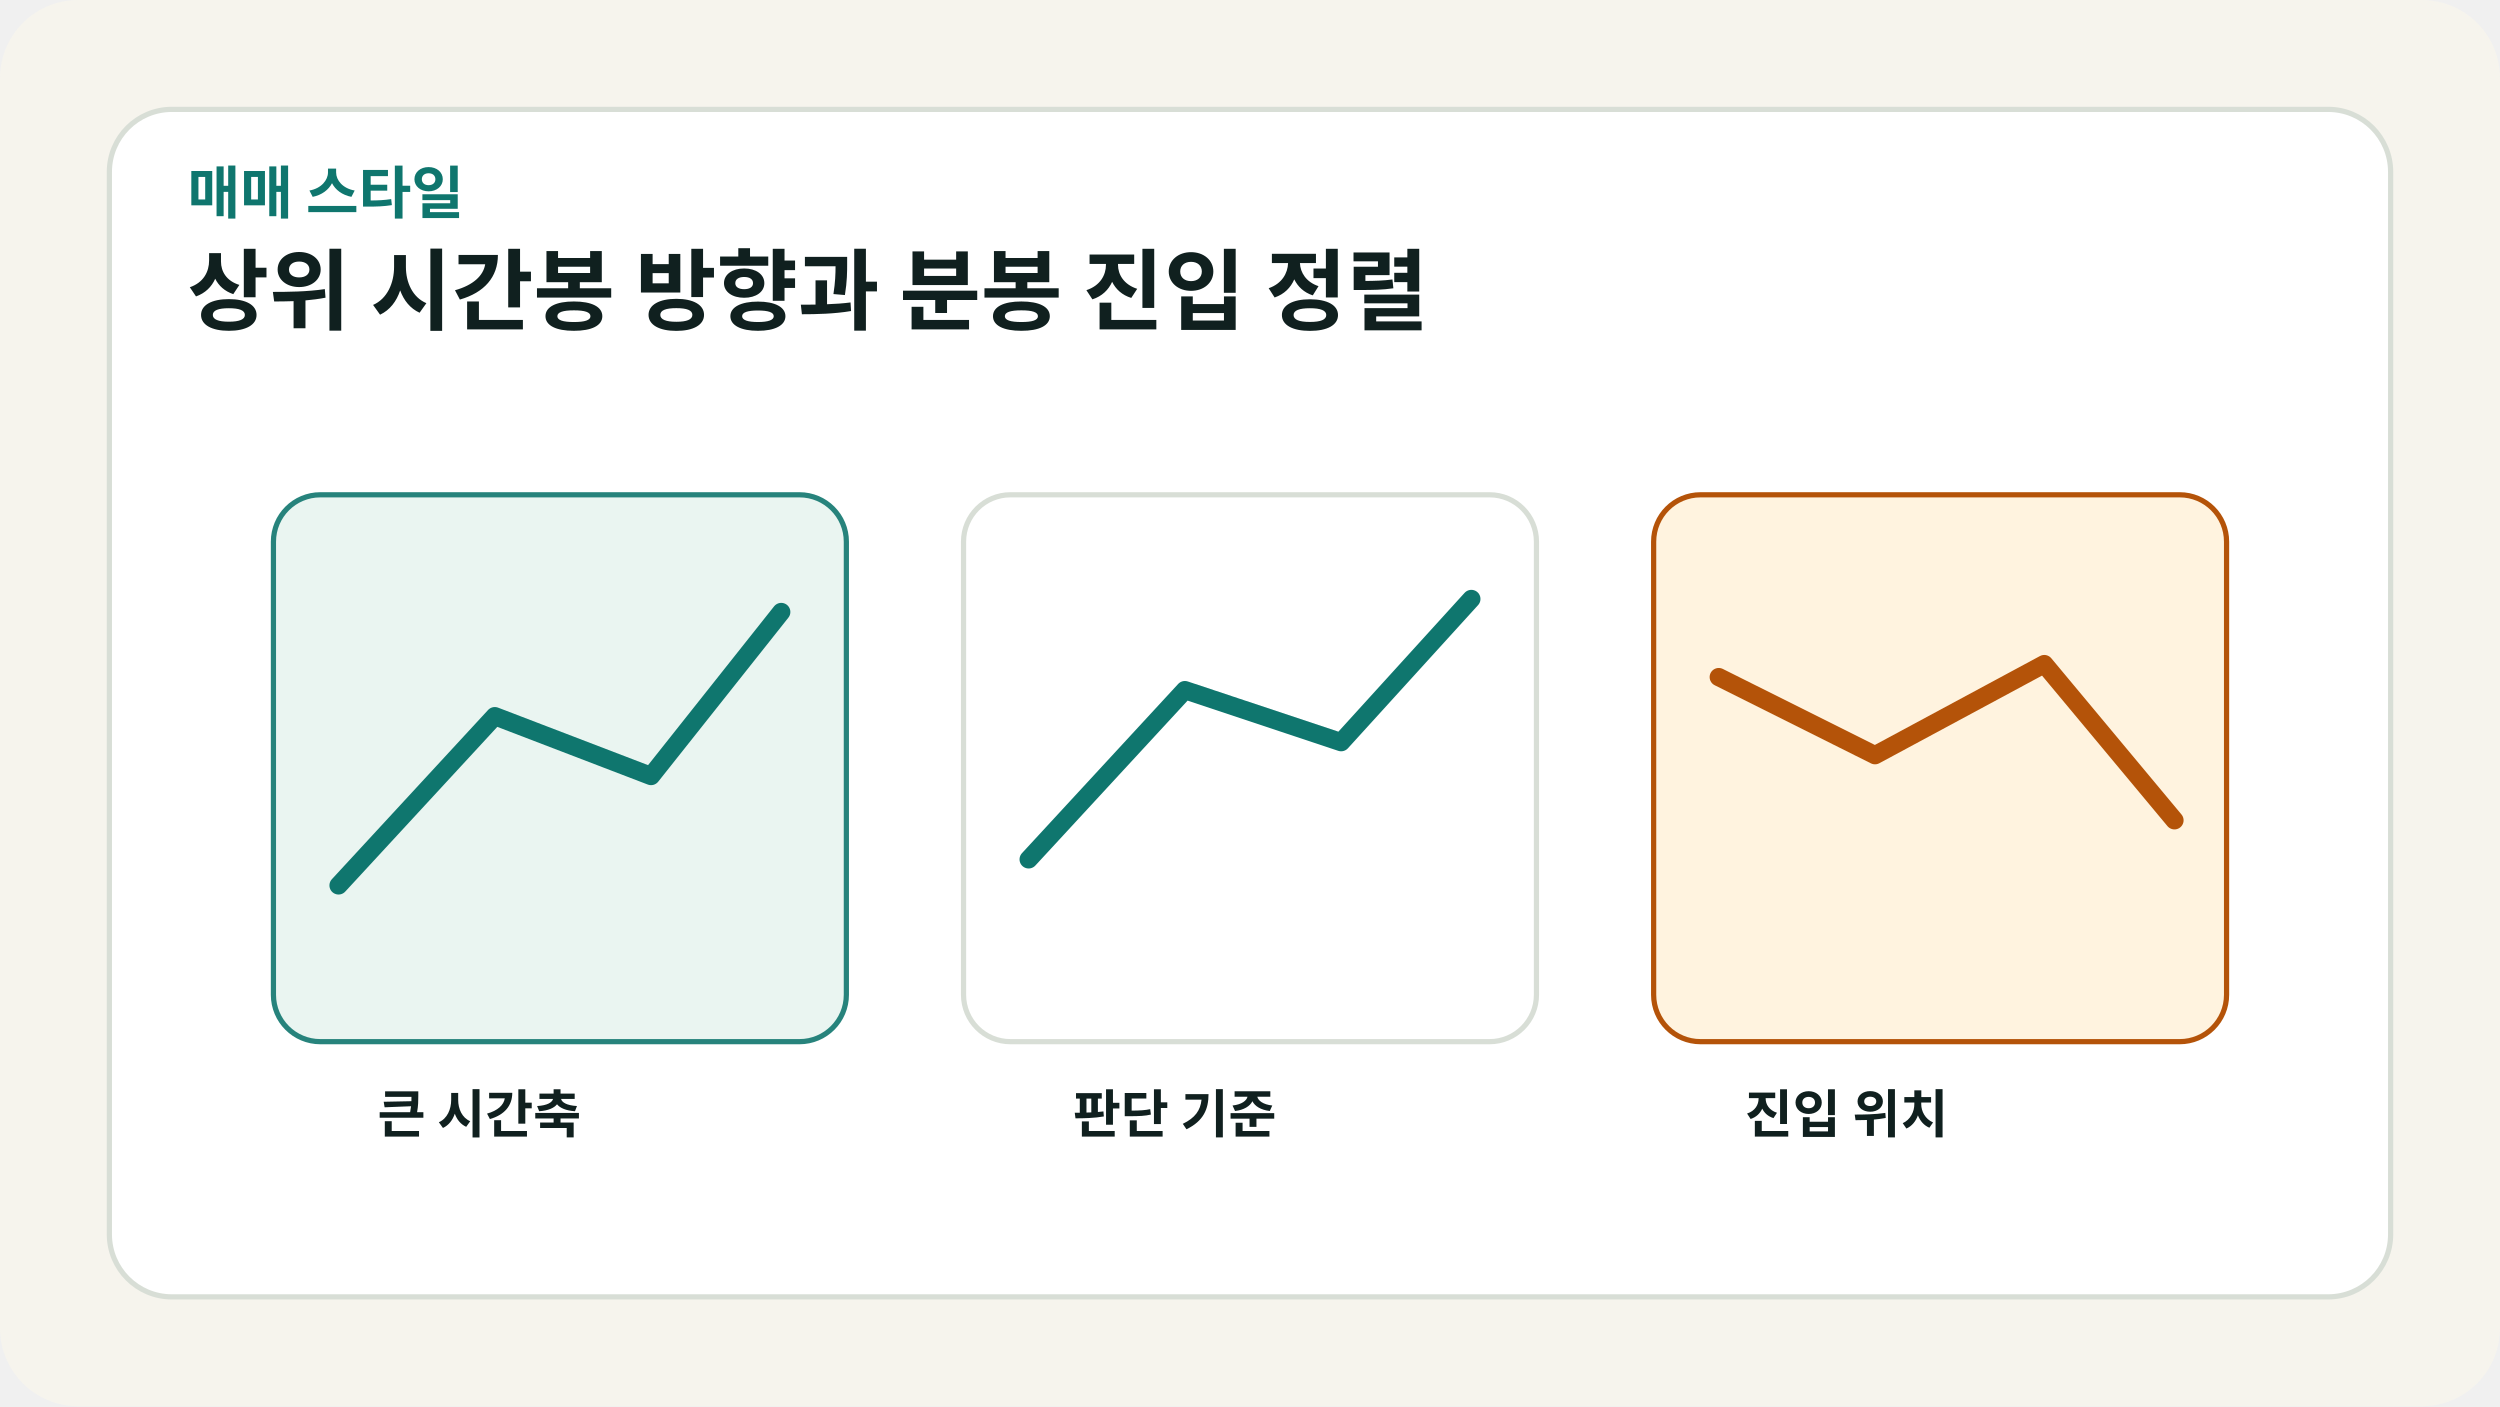
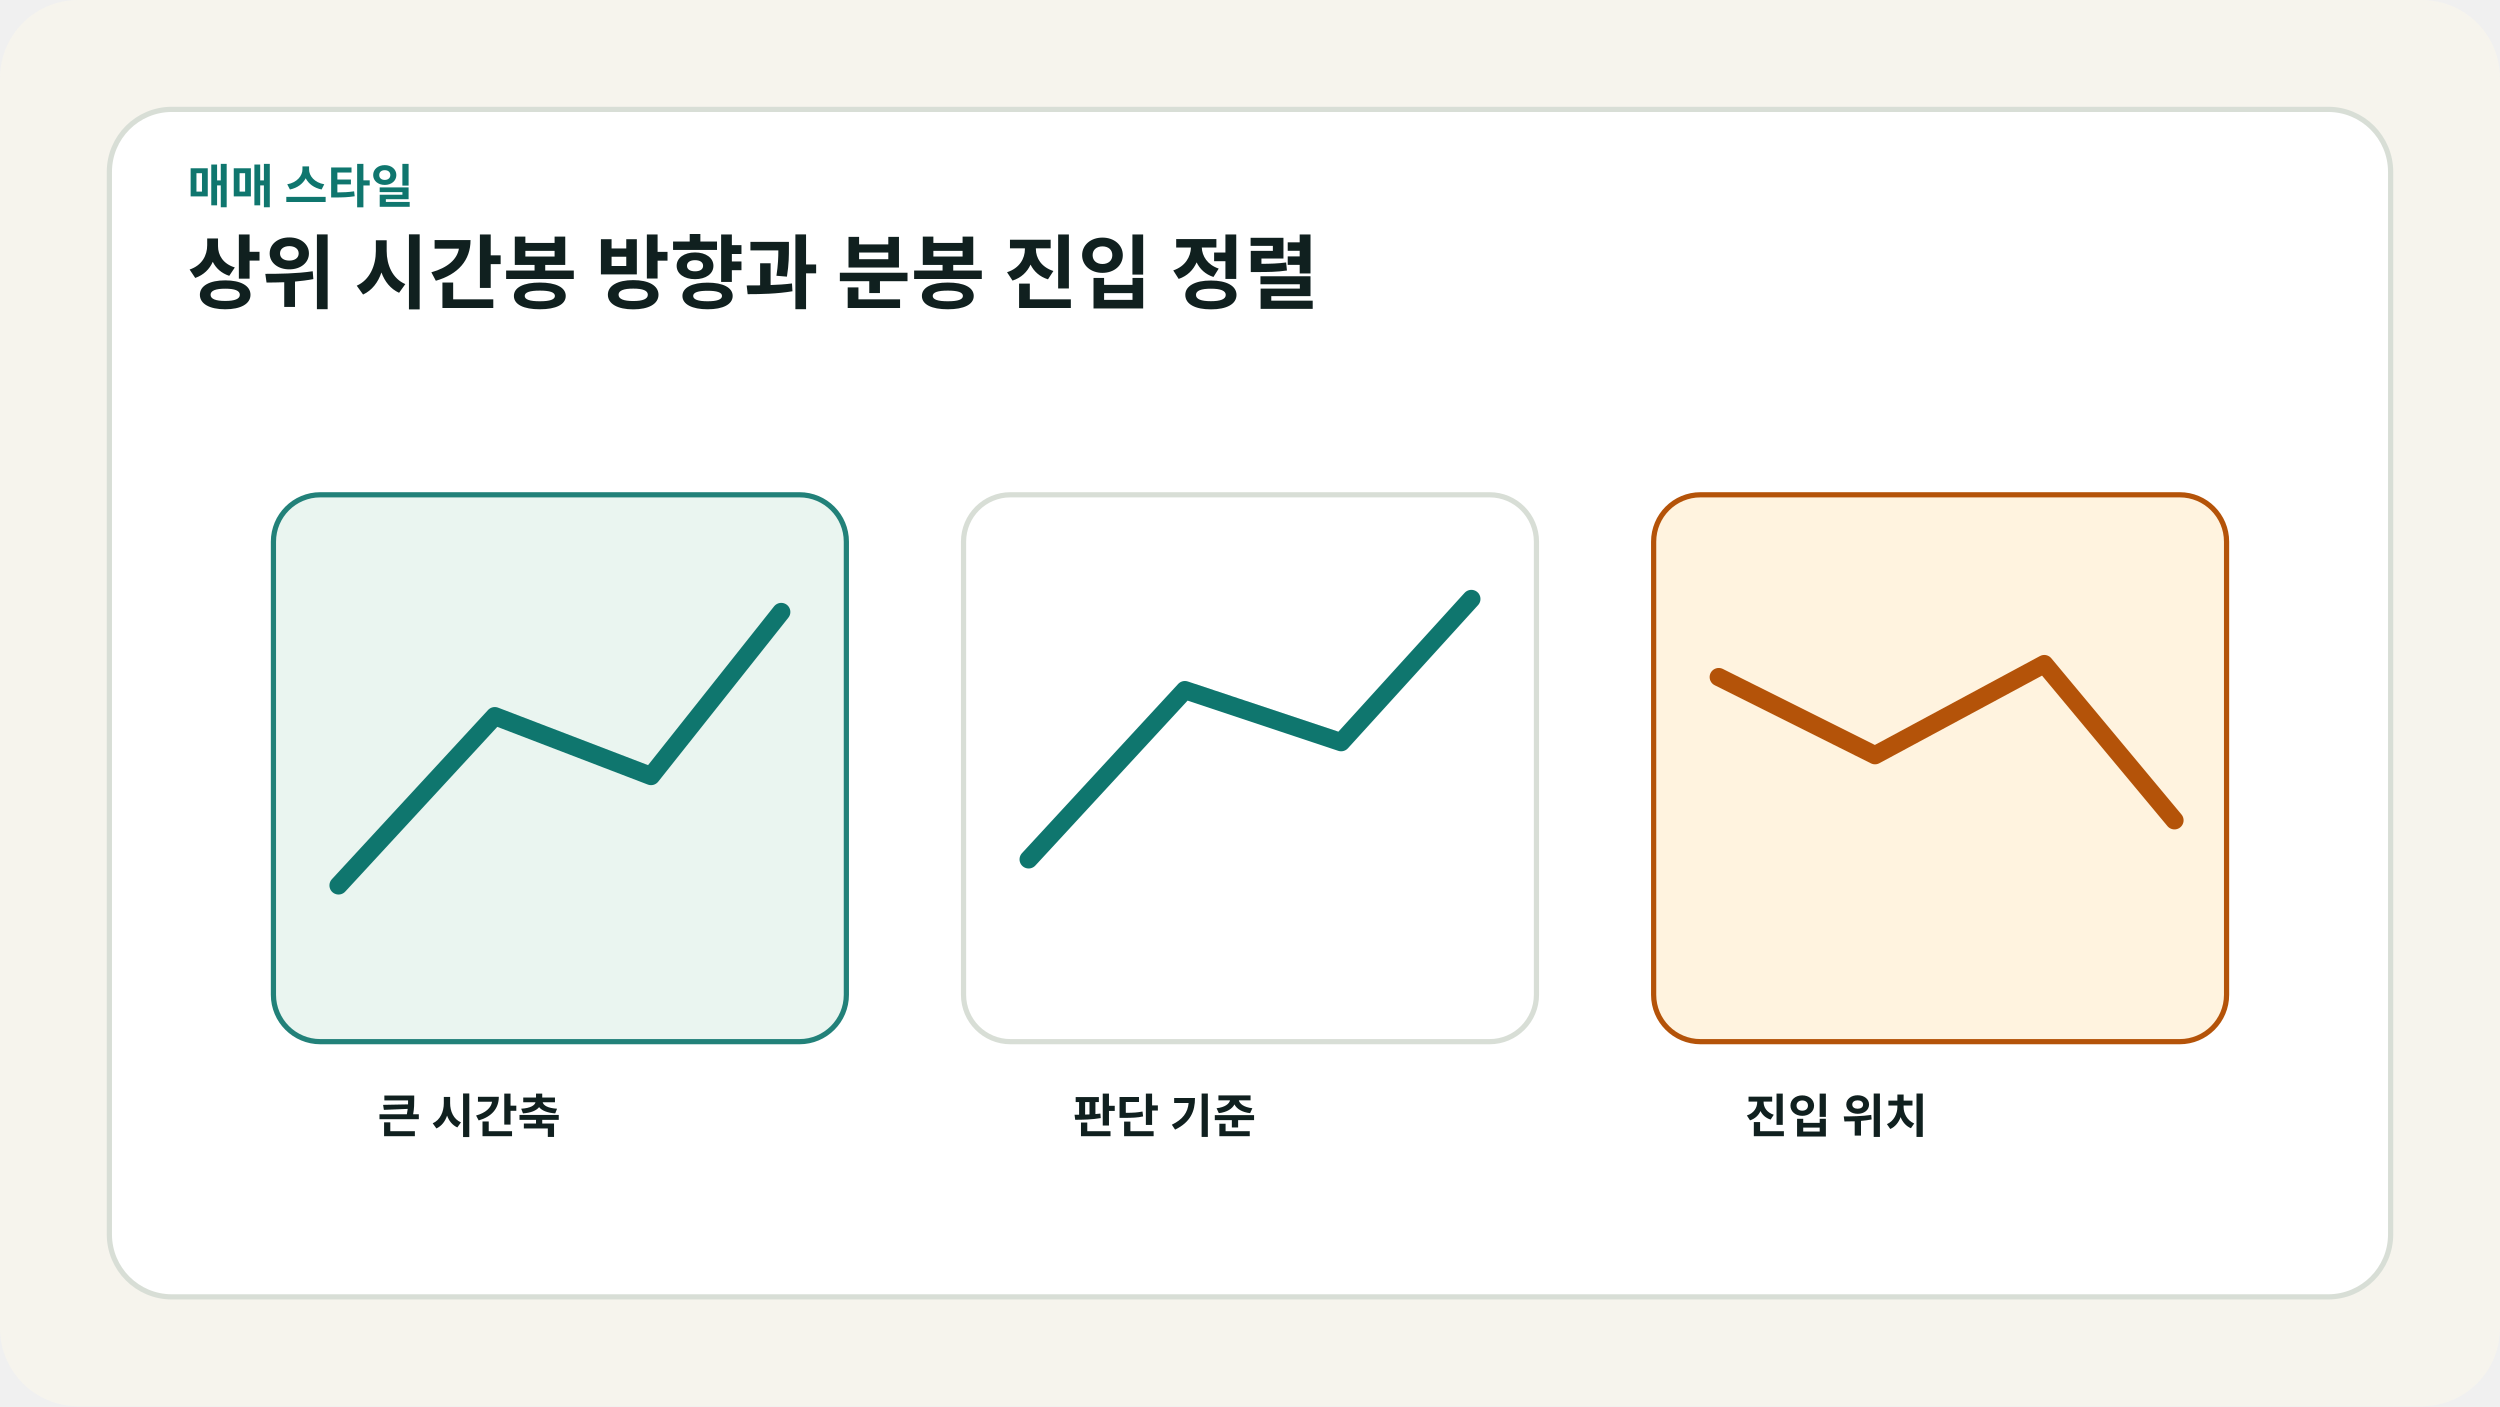
<svg xmlns="http://www.w3.org/2000/svg" width="960" height="540" viewBox="0 0 960 540" role="img" aria-labelledby="title desc">
  <style>
- .bg{fill:#f6f4ed}.panel{fill:#fff;stroke:#d8ded6;stroke-width:2}.title{font:800 34px system-ui,-apple-system,BlinkMacSystemFont,"Segoe UI",sans-serif;fill:#10201f}.sub{font:800 22px system-ui,-apple-system,BlinkMacSystemFont,"Segoe UI",sans-serif;fill:#0f766e}.label{font:800 20px system-ui,-apple-system,BlinkMacSystemFont,"Segoe UI",sans-serif;fill:#10201f}.note{font:700 17px system-ui,-apple-system,BlinkMacSystemFont,"Segoe UI",sans-serif;fill:#647067}.line{fill:none;stroke:#0f766e;stroke-width:7;stroke-linecap:round;stroke-linejoin:round}.down{fill:none;stroke:#b45309;stroke-width:7;stroke-linecap:round;stroke-linejoin:round}.thin{fill:none;stroke:#94a3b8;stroke-width:4;stroke-linecap:round}.dash{stroke:#94a3b8;stroke-width:3;stroke-dasharray:10 10}.zone{fill:#e8f4ef;stroke:#0f766e;stroke-width:2;opacity:.9}.risk{fill:#fff3df;stroke:#b45309;stroke-width:2}.bar{fill:#0f766e;opacity:.92}.warn{fill:#b45309;opacity:.92}
+ .bg{fill:#f6f4ed}.panel{fill:#fff;stroke:#d8ded6;stroke-width:2}.title{font:800 31px system-ui,-apple-system,BlinkMacSystemFont,"Segoe UI",sans-serif;fill:#10201f}.sub{font:800 18px system-ui,-apple-system,BlinkMacSystemFont,"Segoe UI",sans-serif;fill:#0f766e}.label{font:800 18px system-ui,-apple-system,BlinkMacSystemFont,"Segoe UI",sans-serif;fill:#10201f}.note{font:700 15px system-ui,-apple-system,BlinkMacSystemFont,"Segoe UI",sans-serif;fill:#647067}.line{fill:none;stroke:#0f766e;stroke-width:7;stroke-linecap:round;stroke-linejoin:round}.down{fill:none;stroke:#b45309;stroke-width:7;stroke-linecap:round;stroke-linejoin:round}.thin{fill:none;stroke:#94a3b8;stroke-width:4;stroke-linecap:round}.dash{stroke:#94a3b8;stroke-width:3;stroke-dasharray:10 10}.zone{fill:#e8f4ef;stroke:#0f766e;stroke-width:2;opacity:.92}.risk{fill:#fff3df;stroke:#b45309;stroke-width:2}.bar{fill:#0f766e;opacity:.92}.warn{fill:#b45309;opacity:.92}
</style>
  <rect class="bg" width="960" height="540" rx="30" />
  <rect class="panel" x="42" y="42" width="876" height="456" rx="24" />
-   <text x="72" y="82" class="sub">매매 스타일</text>
-   <text x="72" y="124" class="title">상위 시간봉 방향과 분봉 진입 정렬</text>
+   <text x="72" y="78" class="sub">매매 스타일</text>
+   <text x="72" y="116" class="title">상위 시간봉 방향과 분봉 진입 정렬</text>
  <rect class="zone" x="105" y="190" width="220" height="210" rx="18" />
  <rect class="panel" x="370" y="190" width="220" height="210" rx="18" />
  <rect class="risk" x="635" y="190" width="220" height="210" rx="18" />
  <path class="line" d="M130 340L190 275L250 298L300 235" />
  <path class="line" d="M395 330L455 265L515 285L565 230" />
  <path class="down" d="M660 260L720 290L785 255L835 315" />
-   <g class="label">
-     <text x="145" y="435">큰 시간축</text>
-     <text x="412" y="435">판단 기준</text>
-     <text x="670" y="435">진입 위치</text>
-   </g>
+   <text class="label" x="145" y="435">큰 시간축</text>
+   <text class="label" x="412" y="435">판단 기준</text>
+   <text class="label" x="670" y="435">진입 위치</text>
</svg>
